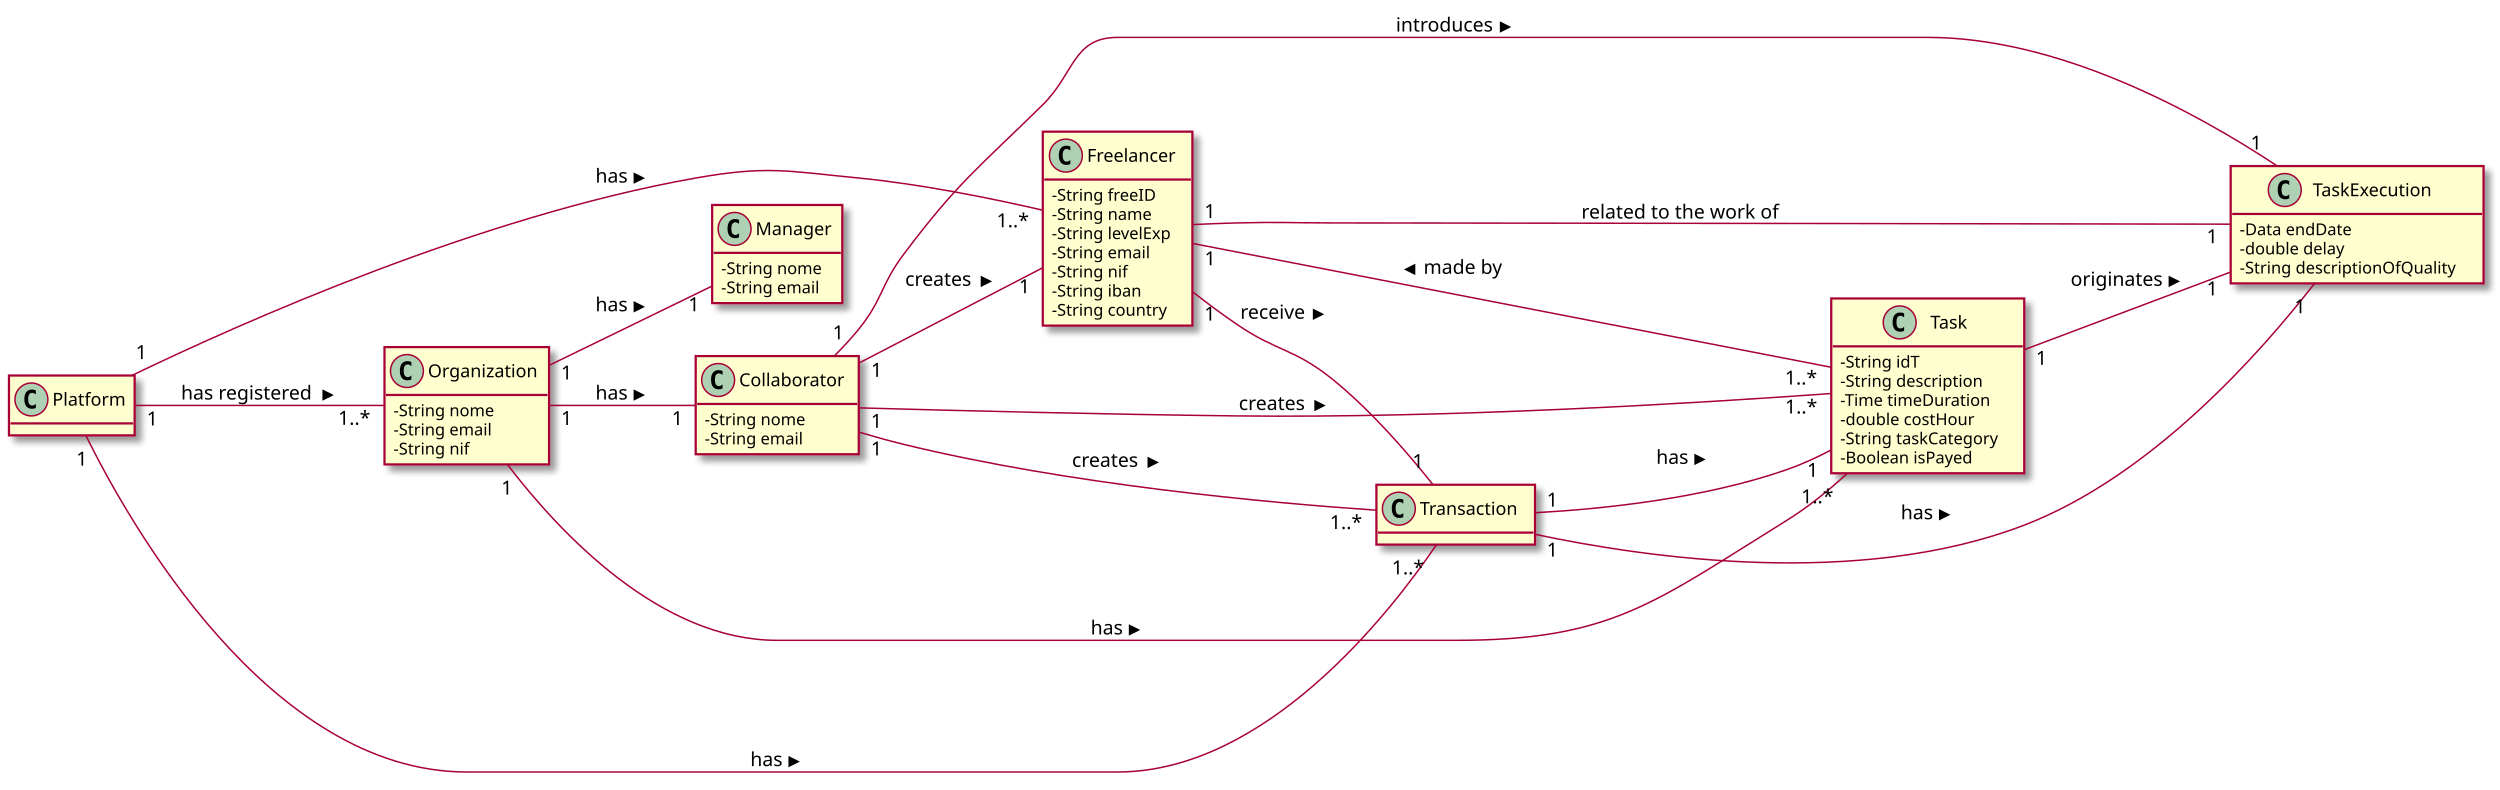
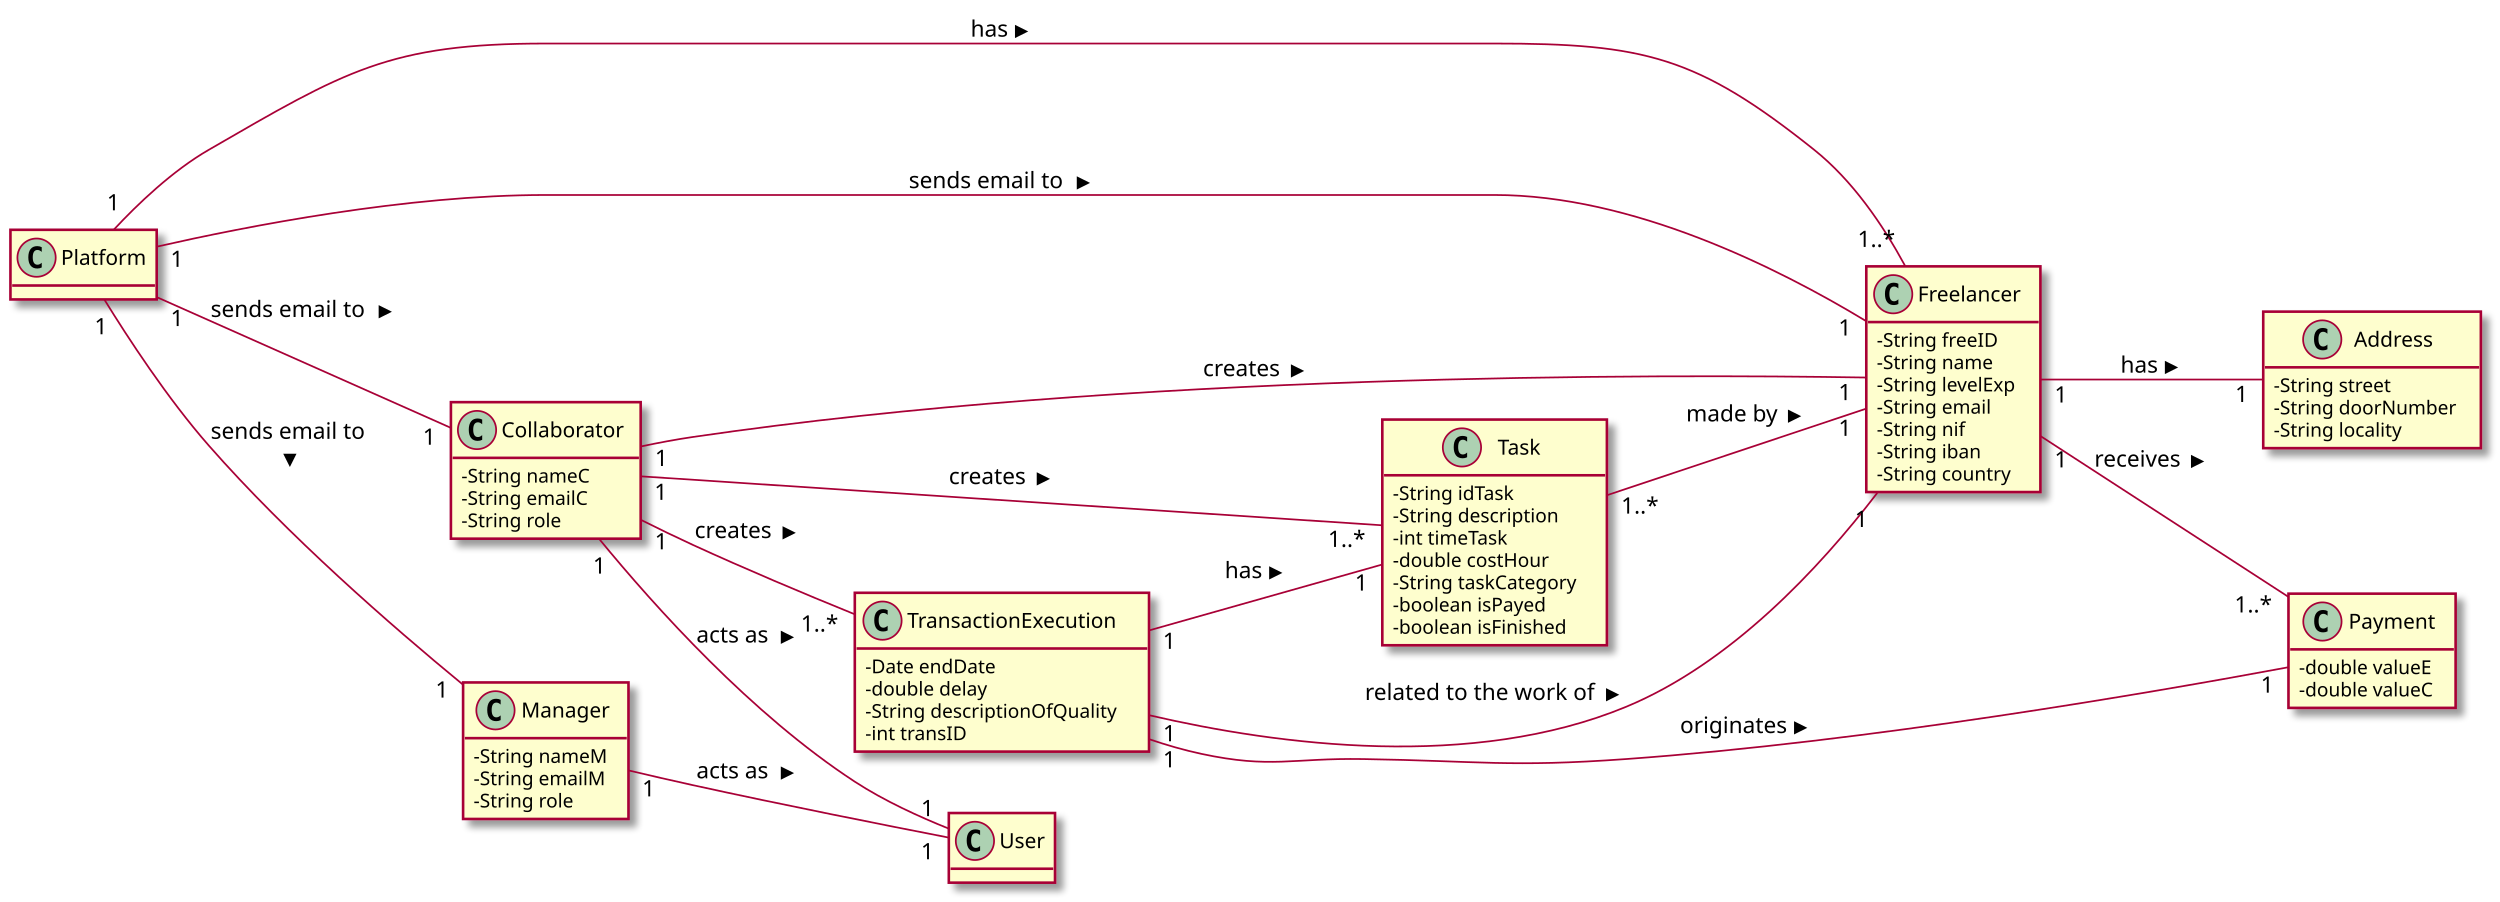
- <svg xmlns="http://www.w3.org/2000/svg" contentScriptType="application/ecmascript" contentStyleType="text/css" height="528px" preserveAspectRatio="none" style="width:1671px;height:528px;" version="1.1" viewBox="0 0 1671 528" width="1671px" zoomAndPan="magnify">
+ <svg xmlns="http://www.w3.org/2000/svg" contentScriptType="application/ecmascript" contentStyleType="text/css" height="518px" preserveAspectRatio="none" style="width:1436px;height:518px;" version="1.1" viewBox="0 0 1436 518" width="1436px" zoomAndPan="magnify">
  <defs>
-     <filter height="300%" id="fyurjkv3hf9x6" width="300%" x="-1" y="-1">
+     <filter height="300%" id="f1ezupmk36x8bb" width="300%" x="-1" y="-1">
      <feGaussianBlur result="blurOut" stdDeviation="2.0" />
      <feColorMatrix in="blurOut" result="blurOut2" type="matrix" values="0 0 0 0 0 0 0 0 0 0 0 0 0 0 0 0 0 0 .4 0" />
      <feOffset dx="4.0" dy="4.0" in="blurOut2" result="blurOut3" />
      <feBlend in="SourceGraphic" in2="blurOut3" mode="normal" />
    </filter>
  </defs>
  <g>
-     <rect fill="#FEFECE" filter="url(#fyurjkv3hf9x6)" height="40" id="Platform" style="stroke: #A80036; stroke-width: 1.5;" width="84" x="6" y="251" />
-     <ellipse cx="21" cy="267" fill="#ADD1B2" rx="11" ry="11" style="stroke: #A80036; stroke-width: 1.0;" />
-     <path d="M23.969,272.641 Q23.391,272.938 22.75,273.086 Q22.109,273.234 21.406,273.234 Q18.906,273.234 17.586,271.586 Q16.266,269.938 16.266,266.812 Q16.266,263.688 17.586,262.031 Q18.906,260.375 21.406,260.375 Q22.109,260.375 22.758,260.531 Q23.406,260.688 23.969,260.984 L23.969,263.703 Q23.344,263.125 22.75,262.852 Q22.156,262.578 21.531,262.578 Q20.188,262.578 19.5,263.648 Q18.812,264.719 18.812,266.812 Q18.812,268.906 19.5,269.977 Q20.188,271.047 21.531,271.047 Q22.156,271.047 22.75,270.773 Q23.344,270.5 23.969,269.922 L23.969,272.641 Z " />
-     <text fill="#000000" font-family="sans-serif" font-size="12" lengthAdjust="spacingAndGlyphs" textLength="52" x="35" y="271.154">Platform</text>
-     <line style="stroke: #A80036; stroke-width: 1.5;" x1="7" x2="89" y1="283" y2="283" />
-     <rect fill="#FEFECE" filter="url(#fyurjkv3hf9x6)" height="129.633" id="Freelancer" style="stroke: #A80036; stroke-width: 1.5;" width="100" x="697" y="88" />
-     <ellipse cx="712.45" cy="104" fill="#ADD1B2" rx="11" ry="11" style="stroke: #A80036; stroke-width: 1.0;" />
-     <path d="M715.419,109.641 Q714.841,109.938 714.2,110.086 Q713.559,110.234 712.856,110.234 Q710.356,110.234 709.036,108.586 Q707.716,106.938 707.716,103.812 Q707.716,100.688 709.036,99.031 Q710.356,97.375 712.856,97.375 Q713.559,97.375 714.208,97.531 Q714.856,97.688 715.419,97.984 L715.419,100.703 Q714.794,100.125 714.2,99.852 Q713.606,99.578 712.981,99.578 Q711.638,99.578 710.95,100.648 Q710.263,101.719 710.263,103.812 Q710.263,105.906 710.95,106.977 Q711.638,108.047 712.981,108.047 Q713.606,108.047 714.2,107.773 Q714.794,107.5 715.419,106.922 L715.419,109.641 Z " />
-     <text fill="#000000" font-family="sans-serif" font-size="12" lengthAdjust="spacingAndGlyphs" textLength="67" x="726.55" y="108.154">Freelancer</text>
-     <line style="stroke: #A80036; stroke-width: 1.5;" x1="698" x2="796" y1="120" y2="120" />
-     <text fill="#000000" font-family="sans-serif" font-size="11" lengthAdjust="spacingAndGlyphs" textLength="76" x="703" y="134.21">-String freeID</text>
-     <text fill="#000000" font-family="sans-serif" font-size="11" lengthAdjust="spacingAndGlyphs" textLength="74" x="703" y="147.015">-String name</text>
-     <text fill="#000000" font-family="sans-serif" font-size="11" lengthAdjust="spacingAndGlyphs" textLength="88" x="703" y="159.82">-String levelExp</text>
-     <text fill="#000000" font-family="sans-serif" font-size="11" lengthAdjust="spacingAndGlyphs" textLength="73" x="703" y="172.625">-String email</text>
-     <text fill="#000000" font-family="sans-serif" font-size="11" lengthAdjust="spacingAndGlyphs" textLength="56" x="703" y="185.429">-String nif</text>
-     <text fill="#000000" font-family="sans-serif" font-size="11" lengthAdjust="spacingAndGlyphs" textLength="66" x="703" y="198.234">-String iban</text>
-     <text fill="#000000" font-family="sans-serif" font-size="11" lengthAdjust="spacingAndGlyphs" textLength="84" x="703" y="211.039">-String country</text>
-     <rect fill="#FEFECE" filter="url(#fyurjkv3hf9x6)" height="78.414" id="Organization" style="stroke: #A80036; stroke-width: 1.5;" width="110" x="257" y="232" />
-     <ellipse cx="272" cy="248" fill="#ADD1B2" rx="11" ry="11" style="stroke: #A80036; stroke-width: 1.0;" />
-     <path d="M274.969,253.641 Q274.391,253.938 273.75,254.086 Q273.109,254.234 272.406,254.234 Q269.906,254.234 268.586,252.586 Q267.266,250.938 267.266,247.812 Q267.266,244.688 268.586,243.031 Q269.906,241.375 272.406,241.375 Q273.109,241.375 273.758,241.531 Q274.406,241.688 274.969,241.984 L274.969,244.703 Q274.344,244.125 273.75,243.852 Q273.156,243.578 272.531,243.578 Q271.188,243.578 270.5,244.648 Q269.812,245.719 269.812,247.812 Q269.812,249.906 270.5,250.977 Q271.188,252.047 272.531,252.047 Q273.156,252.047 273.75,251.773 Q274.344,251.5 274.969,250.922 L274.969,253.641 Z " />
-     <text fill="#000000" font-family="sans-serif" font-size="12" lengthAdjust="spacingAndGlyphs" textLength="78" x="286" y="252.154">Organization</text>
-     <line style="stroke: #A80036; stroke-width: 1.5;" x1="258" x2="366" y1="264" y2="264" />
-     <text fill="#000000" font-family="sans-serif" font-size="11" lengthAdjust="spacingAndGlyphs" textLength="74" x="263" y="278.21">-String nome</text>
-     <text fill="#000000" font-family="sans-serif" font-size="11" lengthAdjust="spacingAndGlyphs" textLength="73" x="263" y="291.015">-String email</text>
-     <text fill="#000000" font-family="sans-serif" font-size="11" lengthAdjust="spacingAndGlyphs" textLength="56" x="263" y="303.82">-String nif</text>
-     <rect fill="#FEFECE" filter="url(#fyurjkv3hf9x6)" height="65.609" id="Collaborator" style="stroke: #A80036; stroke-width: 1.5;" width="109" x="465" y="238" />
-     <ellipse cx="480" cy="254" fill="#ADD1B2" rx="11" ry="11" style="stroke: #A80036; stroke-width: 1.0;" />
-     <path d="M482.969,259.641 Q482.391,259.938 481.75,260.086 Q481.109,260.234 480.406,260.234 Q477.906,260.234 476.586,258.586 Q475.266,256.938 475.266,253.812 Q475.266,250.688 476.586,249.031 Q477.906,247.375 480.406,247.375 Q481.109,247.375 481.758,247.531 Q482.406,247.688 482.969,247.984 L482.969,250.703 Q482.344,250.125 481.75,249.852 Q481.156,249.578 480.531,249.578 Q479.188,249.578 478.5,250.648 Q477.812,251.719 477.812,253.812 Q477.812,255.906 478.5,256.977 Q479.188,258.047 480.531,258.047 Q481.156,258.047 481.75,257.773 Q482.344,257.5 482.969,256.922 L482.969,259.641 Z " />
-     <text fill="#000000" font-family="sans-serif" font-size="12" lengthAdjust="spacingAndGlyphs" textLength="77" x="494" y="258.154">Collaborator</text>
-     <line style="stroke: #A80036; stroke-width: 1.5;" x1="466" x2="573" y1="270" y2="270" />
-     <text fill="#000000" font-family="sans-serif" font-size="11" lengthAdjust="spacingAndGlyphs" textLength="74" x="471" y="284.21">-String nome</text>
-     <text fill="#000000" font-family="sans-serif" font-size="11" lengthAdjust="spacingAndGlyphs" textLength="73" x="471" y="297.015">-String email</text>
-     <rect fill="#FEFECE" filter="url(#fyurjkv3hf9x6)" height="116.828" id="Task" style="stroke: #A80036; stroke-width: 1.5;" width="129" x="1224" y="199.5" />
-     <ellipse cx="1269.75" cy="215.5" fill="#ADD1B2" rx="11" ry="11" style="stroke: #A80036; stroke-width: 1.0;" />
-     <path d="M1272.719,221.141 Q1272.141,221.438 1271.5,221.586 Q1270.859,221.734 1270.156,221.734 Q1267.656,221.734 1266.336,220.086 Q1265.016,218.438 1265.016,215.312 Q1265.016,212.188 1266.336,210.531 Q1267.656,208.875 1270.156,208.875 Q1270.859,208.875 1271.508,209.031 Q1272.156,209.188 1272.719,209.484 L1272.719,212.203 Q1272.094,211.625 1271.5,211.352 Q1270.906,211.078 1270.281,211.078 Q1268.938,211.078 1268.25,212.148 Q1267.562,213.219 1267.562,215.312 Q1267.562,217.406 1268.25,218.477 Q1268.938,219.547 1270.281,219.547 Q1270.906,219.547 1271.5,219.273 Q1272.094,219 1272.719,218.422 L1272.719,221.141 Z " />
-     <text fill="#000000" font-family="sans-serif" font-size="12" lengthAdjust="spacingAndGlyphs" textLength="29" x="1290.25" y="219.654">Task</text>
-     <line style="stroke: #A80036; stroke-width: 1.5;" x1="1225" x2="1352" y1="231.5" y2="231.5" />
-     <text fill="#000000" font-family="sans-serif" font-size="11" lengthAdjust="spacingAndGlyphs" textLength="59" x="1230" y="245.71">-String idT</text>
-     <text fill="#000000" font-family="sans-serif" font-size="11" lengthAdjust="spacingAndGlyphs" textLength="105" x="1230" y="258.515">-String description</text>
-     <text fill="#000000" font-family="sans-serif" font-size="11" lengthAdjust="spacingAndGlyphs" textLength="109" x="1230" y="271.32">-Time timeDuration</text>
-     <text fill="#000000" font-family="sans-serif" font-size="11" lengthAdjust="spacingAndGlyphs" textLength="97" x="1230" y="284.125">-double costHour</text>
-     <text fill="#000000" font-family="sans-serif" font-size="11" lengthAdjust="spacingAndGlyphs" textLength="117" x="1230" y="296.929">-String taskCategory</text>
-     <text fill="#000000" font-family="sans-serif" font-size="11" lengthAdjust="spacingAndGlyphs" textLength="98" x="1230" y="309.734">-Boolean isPayed</text>
-     <rect fill="#FEFECE" filter="url(#fyurjkv3hf9x6)" height="65.609" id="Manager" style="stroke: #A80036; stroke-width: 1.5;" width="87" x="476" y="137" />
-     <ellipse cx="491" cy="153" fill="#ADD1B2" rx="11" ry="11" style="stroke: #A80036; stroke-width: 1.0;" />
-     <path d="M493.969,158.641 Q493.391,158.938 492.75,159.086 Q492.109,159.234 491.406,159.234 Q488.906,159.234 487.586,157.586 Q486.266,155.938 486.266,152.812 Q486.266,149.688 487.586,148.031 Q488.906,146.375 491.406,146.375 Q492.109,146.375 492.758,146.531 Q493.406,146.688 493.969,146.984 L493.969,149.703 Q493.344,149.125 492.75,148.852 Q492.156,148.578 491.531,148.578 Q490.188,148.578 489.5,149.648 Q488.812,150.719 488.812,152.812 Q488.812,154.906 489.5,155.977 Q490.188,157.047 491.531,157.047 Q492.156,157.047 492.75,156.773 Q493.344,156.5 493.969,155.922 L493.969,158.641 Z " />
-     <text fill="#000000" font-family="sans-serif" font-size="12" lengthAdjust="spacingAndGlyphs" textLength="55" x="505" y="157.154">Manager</text>
-     <line style="stroke: #A80036; stroke-width: 1.5;" x1="477" x2="562" y1="169" y2="169" />
-     <text fill="#000000" font-family="sans-serif" font-size="11" lengthAdjust="spacingAndGlyphs" textLength="74" x="482" y="183.21">-String nome</text>
-     <text fill="#000000" font-family="sans-serif" font-size="11" lengthAdjust="spacingAndGlyphs" textLength="73" x="482" y="196.015">-String email</text>
-     <rect fill="#FEFECE" filter="url(#fyurjkv3hf9x6)" height="40" id="Transaction" style="stroke: #A80036; stroke-width: 1.5;" width="106" x="920" y="324" />
-     <ellipse cx="935" cy="340" fill="#ADD1B2" rx="11" ry="11" style="stroke: #A80036; stroke-width: 1.0;" />
-     <path d="M937.969,345.641 Q937.391,345.938 936.75,346.086 Q936.109,346.234 935.406,346.234 Q932.906,346.234 931.586,344.586 Q930.266,342.938 930.266,339.812 Q930.266,336.688 931.586,335.031 Q932.906,333.375 935.406,333.375 Q936.109,333.375 936.758,333.531 Q937.406,333.688 937.969,333.984 L937.969,336.703 Q937.344,336.125 936.75,335.852 Q936.156,335.578 935.531,335.578 Q934.188,335.578 933.5,336.648 Q932.812,337.719 932.812,339.812 Q932.812,341.906 933.5,342.977 Q934.188,344.047 935.531,344.047 Q936.156,344.047 936.75,343.773 Q937.344,343.5 937.969,342.922 L937.969,345.641 Z " />
-     <text fill="#000000" font-family="sans-serif" font-size="12" lengthAdjust="spacingAndGlyphs" textLength="74" x="949" y="344.154">Transaction</text>
-     <line style="stroke: #A80036; stroke-width: 1.5;" x1="921" x2="1025" y1="356" y2="356" />
-     <rect fill="#FEFECE" filter="url(#fyurjkv3hf9x6)" height="78.414" id="TaskExecution" style="stroke: #A80036; stroke-width: 1.5;" width="169" x="1491" y="111" />
-     <ellipse cx="1527.15" cy="127" fill="#ADD1B2" rx="11" ry="11" style="stroke: #A80036; stroke-width: 1.0;" />
-     <path d="M1530.119,132.641 Q1529.541,132.938 1528.9,133.086 Q1528.259,133.234 1527.556,133.234 Q1525.056,133.234 1523.736,131.586 Q1522.416,129.938 1522.416,126.812 Q1522.416,123.688 1523.736,122.031 Q1525.056,120.375 1527.556,120.375 Q1528.259,120.375 1528.908,120.531 Q1529.556,120.688 1530.119,120.984 L1530.119,123.703 Q1529.494,123.125 1528.9,122.852 Q1528.306,122.578 1527.681,122.578 Q1526.338,122.578 1525.65,123.648 Q1524.963,124.719 1524.963,126.812 Q1524.963,128.906 1525.65,129.977 Q1526.338,131.047 1527.681,131.047 Q1528.306,131.047 1528.9,130.773 Q1529.494,130.5 1530.119,129.922 L1530.119,132.641 Z " />
-     <text fill="#000000" font-family="sans-serif" font-size="12" lengthAdjust="spacingAndGlyphs" textLength="90" x="1545.85" y="131.154">TaskExecution</text>
-     <line style="stroke: #A80036; stroke-width: 1.5;" x1="1492" x2="1659" y1="143" y2="143" />
-     <text fill="#000000" font-family="sans-serif" font-size="11" lengthAdjust="spacingAndGlyphs" textLength="81" x="1497" y="157.21">-Data endDate</text>
-     <text fill="#000000" font-family="sans-serif" font-size="11" lengthAdjust="spacingAndGlyphs" textLength="76" x="1497" y="170.015">-double delay</text>
-     <text fill="#000000" font-family="sans-serif" font-size="11" lengthAdjust="spacingAndGlyphs" textLength="157" x="1497" y="182.82">-String descriptionOfQuality</text>
-     <path d="M797.313,195.19 C806.967,202.725 817.144,210.301 827,217 C853.672,235.128 864.828,232.841 890,253 C916.538,274.252 942.129,304.209 957.712,323.86 " fill="none" id="Freelancer-Transaction" style="stroke: #A80036; stroke-width: 1.0;" />
-     <text fill="#000000" font-family="sans-serif" font-size="13" lengthAdjust="spacingAndGlyphs" textLength="46" x="829" y="213.067">receive</text>
-     <polygon fill="#000000" points="878,207.066,884,210.066,878,213.066,878,207.066" style="stroke: #000000; stroke-width: 1.0;" />
-     <text fill="#000000" font-family="sans-serif" font-size="13" lengthAdjust="spacingAndGlyphs" textLength="8" x="804.951" y="214.279">1</text>
-     <text fill="#000000" font-family="sans-serif" font-size="13" lengthAdjust="spacingAndGlyphs" textLength="8" x="944.046" y="312.827">1</text>
-     <path d="M1223.863,245.466 C1114.725,224.304 896.177,181.926 797.457,162.784 " fill="none" id="Task-Freelancer" style="stroke: #A80036; stroke-width: 1.0;" />
-     <polygon fill="#000000" points="945.5,177.066,939.5,180.066,945.5,183.066,945.5,177.066" style="stroke: #000000; stroke-width: 1.0;" />
-     <text fill="#000000" font-family="sans-serif" font-size="13" lengthAdjust="spacingAndGlyphs" textLength="56" x="951.5" y="183.067">made by</text>
-     <text fill="#000000" font-family="sans-serif" font-size="13" lengthAdjust="spacingAndGlyphs" textLength="23" x="1193.011" y="257.03">1..*</text>
-     <text fill="#000000" font-family="sans-serif" font-size="13" lengthAdjust="spacingAndGlyphs" textLength="8" x="805.115" y="177.316">1</text>
-     <path d="M57.374,291.049 C86.271,349.562 180.064,516 312,516 C312,516 312,516 747,516 C846.353,516 929.319,409.439 960.141,364.067 " fill="none" id="Platform-Transaction" style="stroke: #A80036; stroke-width: 1.0;" />
-     <text fill="#000000" font-family="sans-serif" font-size="13" lengthAdjust="spacingAndGlyphs" textLength="23" x="501.5" y="512.067">has</text>
-     <polygon fill="#000000" points="527.5,506.066,533.5,509.066,527.5,512.066,527.5,506.066" style="stroke: #000000; stroke-width: 1.0;" />
-     <text fill="#000000" font-family="sans-serif" font-size="13" lengthAdjust="spacingAndGlyphs" textLength="8" x="50.953" y="311.228">1</text>
-     <text fill="#000000" font-family="sans-serif" font-size="13" lengthAdjust="spacingAndGlyphs" textLength="23" x="930.29" y="383.906">1..*</text>
-     <path d="M90.124,271 C135.252,271 207.071,271 256.716,271 " fill="none" id="Platform-Organization" style="stroke: #A80036; stroke-width: 1.0;" />
-     <text fill="#000000" font-family="sans-serif" font-size="13" lengthAdjust="spacingAndGlyphs" textLength="92" x="121" y="267.067">has registered</text>
-     <polygon fill="#000000" points="216,261.066,222,264.066,216,267.066,216,261.066" style="stroke: #000000; stroke-width: 1.0;" />
-     <text fill="#000000" font-family="sans-serif" font-size="13" lengthAdjust="spacingAndGlyphs" textLength="8" x="98.051" y="284.367">1</text>
-     <text fill="#000000" font-family="sans-serif" font-size="13" lengthAdjust="spacingAndGlyphs" textLength="23" x="225.994" y="283.918">1..*</text>
-     <path d="M88.11,250.976 C160.959,215.854 320.825,144.457 465,119 C512.707,110.576 525.783,114.307 574,119 C615.737,123.062 662.349,132.514 696.664,140.423 " fill="none" id="Platform-Freelancer" style="stroke: #A80036; stroke-width: 1.0;" />
-     <text fill="#000000" font-family="sans-serif" font-size="13" lengthAdjust="spacingAndGlyphs" textLength="23" x="398" y="122.067">has</text>
-     <polygon fill="#000000" points="424,116.066,430,119.066,424,122.066,424,116.066" style="stroke: #000000; stroke-width: 1.0;" />
-     <text fill="#000000" font-family="sans-serif" font-size="13" lengthAdjust="spacingAndGlyphs" textLength="8" x="90.718" y="239.978">1</text>
-     <text fill="#000000" font-family="sans-serif" font-size="13" lengthAdjust="spacingAndGlyphs" textLength="23" x="666.128" y="151.902">1..*</text>
-     <path d="M367.061,244.199 C401.04,227.66 444.028,206.736 475.686,191.326 " fill="none" id="Organization-Manager" style="stroke: #A80036; stroke-width: 1.0;" />
-     <text fill="#000000" font-family="sans-serif" font-size="13" lengthAdjust="spacingAndGlyphs" textLength="23" x="398" y="208.067">has</text>
-     <polygon fill="#000000" points="424,202.066,430,205.066,424,208.066,424,202.066" style="stroke: #000000; stroke-width: 1.0;" />
-     <text fill="#000000" font-family="sans-serif" font-size="13" lengthAdjust="spacingAndGlyphs" textLength="8" x="374.998" y="253.653">1</text>
-     <text fill="#000000" font-family="sans-serif" font-size="13" lengthAdjust="spacingAndGlyphs" textLength="8" x="460.065" y="208.029">1</text>
-     <path d="M367.061,271 C397.318,271 434.718,271 464.901,271 " fill="none" id="Organization-Collaborator" style="stroke: #A80036; stroke-width: 1.0;" />
-     <text fill="#000000" font-family="sans-serif" font-size="13" lengthAdjust="spacingAndGlyphs" textLength="23" x="398" y="267.067">has</text>
-     <polygon fill="#000000" points="424,261.066,430,264.066,424,267.066,424,261.066" style="stroke: #000000; stroke-width: 1.0;" />
-     <text fill="#000000" font-family="sans-serif" font-size="13" lengthAdjust="spacingAndGlyphs" textLength="8" x="374.998" y="284.056">1</text>
-     <text fill="#000000" font-family="sans-serif" font-size="13" lengthAdjust="spacingAndGlyphs" textLength="8" x="449.027" y="284.11">1</text>
-     <path d="M338.955,310.213 C374.452,356.715 441.575,428 519.5,428 C519.5,428 519.5,428 973,428 C1077.46,428 1105.174,402.97 1194,348 C1208.16,339.237 1221.979,328.087 1234.486,316.643 " fill="none" id="Organization-Task" style="stroke: #A80036; stroke-width: 1.0;" />
-     <text fill="#000000" font-family="sans-serif" font-size="13" lengthAdjust="spacingAndGlyphs" textLength="23" x="729" y="424.067">has</text>
-     <polygon fill="#000000" points="755,418.066,761,421.066,755,424.066,755,418.066" style="stroke: #000000; stroke-width: 1.0;" />
-     <text fill="#000000" font-family="sans-serif" font-size="13" lengthAdjust="spacingAndGlyphs" textLength="8" x="335.044" y="330.575">1</text>
-     <text fill="#000000" font-family="sans-serif" font-size="13" lengthAdjust="spacingAndGlyphs" textLength="23" x="1203.91" y="336.375">1..*</text>
-     <path d="M1026.17,342.699 C1071.814,340.203 1138.782,333.219 1194,314 C1203.996,310.521 1214.099,305.918 1223.794,300.843 " fill="none" id="Transaction-Task" style="stroke: #A80036; stroke-width: 1.0;" />
-     <text fill="#000000" font-family="sans-serif" font-size="13" lengthAdjust="spacingAndGlyphs" textLength="23" x="1107" y="310.067">has</text>
-     <polygon fill="#000000" points="1133,304.066,1139,307.066,1133,310.066,1133,304.066" style="stroke: #000000; stroke-width: 1.0;" />
-     <text fill="#000000" font-family="sans-serif" font-size="13" lengthAdjust="spacingAndGlyphs" textLength="8" x="1033.852" y="338.592">1</text>
-     <text fill="#000000" font-family="sans-serif" font-size="13" lengthAdjust="spacingAndGlyphs" textLength="8" x="1207.85" y="318.748">1</text>
-     <path d="M1026.17,357.166 C1101.697,373.207 1243.077,393.299 1353,351 C1437.293,318.564 1509.529,237.77 1547.333,189.064 " fill="none" id="Transaction-TaskExecution" style="stroke: #A80036; stroke-width: 1.0;" />
-     <text fill="#000000" font-family="sans-serif" font-size="13" lengthAdjust="spacingAndGlyphs" textLength="23" x="1270.5" y="347.067">has</text>
-     <polygon fill="#000000" points="1296.5,341.066,1302.5,344.066,1296.5,347.066,1296.5,341.066" style="stroke: #000000; stroke-width: 1.0;" />
-     <text fill="#000000" font-family="sans-serif" font-size="13" lengthAdjust="spacingAndGlyphs" textLength="8" x="1033.852" y="372.019">1</text>
-     <text fill="#000000" font-family="sans-serif" font-size="13" lengthAdjust="spacingAndGlyphs" textLength="8" x="1533.603" y="209.4">1</text>
-     <path d="M574.281,242.586 C611.621,223.218 660.679,197.773 696.966,178.952 " fill="none" id="Collaborator-Freelancer" style="stroke: #A80036; stroke-width: 1.0;" />
-     <text fill="#000000" font-family="sans-serif" font-size="13" lengthAdjust="spacingAndGlyphs" textLength="48" x="605" y="191.067">creates</text>
-     <polygon fill="#000000" points="656,185.066,662,188.066,656,191.066,656,185.066" style="stroke: #000000; stroke-width: 1.0;" />
-     <text fill="#000000" font-family="sans-serif" font-size="13" lengthAdjust="spacingAndGlyphs" textLength="8" x="582.18" y="251.878">1</text>
-     <text fill="#000000" font-family="sans-serif" font-size="13" lengthAdjust="spacingAndGlyphs" textLength="8" x="681.03" y="195.968">1</text>
-     <path d="M574.207,272.621 C635.692,274.355 738.496,276.993 827,278 C968.739,279.613 1134.75,269.465 1223.951,263.027 " fill="none" id="Collaborator-Task" style="stroke: #A80036; stroke-width: 1.0;" />
-     <text fill="#000000" font-family="sans-serif" font-size="13" lengthAdjust="spacingAndGlyphs" textLength="48" x="828" y="274.067">creates</text>
-     <polygon fill="#000000" points="879,268.066,885,271.066,879,274.066,879,268.066" style="stroke: #000000; stroke-width: 1.0;" />
-     <text fill="#000000" font-family="sans-serif" font-size="13" lengthAdjust="spacingAndGlyphs" textLength="8" x="582.096" y="285.949">1</text>
-     <text fill="#000000" font-family="sans-serif" font-size="13" lengthAdjust="spacingAndGlyphs" textLength="23" x="1193.109" y="276.402">1..*</text>
-     <path d="M574.239,288.868 C584.091,291.79 594.308,294.632 604,297 C714.413,323.979 847.418,336.077 919.764,341.003 " fill="none" id="Collaborator-Transaction" style="stroke: #A80036; stroke-width: 1.0;" />
-     <text fill="#000000" font-family="sans-serif" font-size="13" lengthAdjust="spacingAndGlyphs" textLength="48" x="716.5" y="312.067">creates</text>
-     <polygon fill="#000000" points="767.5,306.066,773.5,309.066,767.5,312.066,767.5,306.066" style="stroke: #000000; stroke-width: 1.0;" />
-     <text fill="#000000" font-family="sans-serif" font-size="13" lengthAdjust="spacingAndGlyphs" textLength="8" x="582.132" y="304.379">1</text>
-     <text fill="#000000" font-family="sans-serif" font-size="13" lengthAdjust="spacingAndGlyphs" textLength="23" x="888.874" y="353.627">1..*</text>
-     <path d="M557.83,237.727 C563.525,232.063 569.114,226.048 574,220 C590.285,199.841 588.424,190.712 604,170 C640.479,121.492 653.734,112.565 697,70 C718.312,49.033 717.103,25 747,25 C747,25 747,25 1288.5,25 C1375.863,25 1466.673,74.287 1522.155,110.963 " fill="none" id="Collaborator-TaskExecution" style="stroke: #A80036; stroke-width: 1.0;" />
-     <text fill="#000000" font-family="sans-serif" font-size="13" lengthAdjust="spacingAndGlyphs" textLength="67" x="933" y="21.067">introduces</text>
-     <polygon fill="#000000" points="1003,15.066,1009,18.066,1003,21.066,1003,15.066" style="stroke: #000000; stroke-width: 1.0;" />
-     <text fill="#000000" font-family="sans-serif" font-size="13" lengthAdjust="spacingAndGlyphs" textLength="8" x="556.589" y="226.819">1</text>
-     <text fill="#000000" font-family="sans-serif" font-size="13" lengthAdjust="spacingAndGlyphs" textLength="8" x="1504.298" y="100.008">1</text>
-     <path d="M1490.807,149.837 C1361.345,149.596 1106.45,149.158 890,149 C862,148.98 854.991,148.301 827,149 C817.408,149.24 807.174,149.641 797.343,150.099 " fill="none" id="TaskExecution-Freelancer" style="stroke: #A80036; stroke-width: 1.0;" />
-     <text fill="#000000" font-family="sans-serif" font-size="13" lengthAdjust="spacingAndGlyphs" textLength="136" x="1057" y="146.067">related to the work of</text>
-     <text fill="#000000" font-family="sans-serif" font-size="13" lengthAdjust="spacingAndGlyphs" textLength="8" x="1474.908" y="162.544">1</text>
-     <text fill="#000000" font-family="sans-serif" font-size="13" lengthAdjust="spacingAndGlyphs" textLength="8" x="804.985" y="145.738">1</text>
-     <path d="M1353.266,233.628 C1393.937,218.323 1446.828,198.42 1490.808,181.87 " fill="none" id="Task-TaskExecution" style="stroke: #A80036; stroke-width: 1.0;" />
-     <text fill="#000000" font-family="sans-serif" font-size="13" lengthAdjust="spacingAndGlyphs" textLength="63" x="1384" y="191.067">originates</text>
-     <polygon fill="#000000" points="1450,185.066,1456,188.066,1450,191.066,1450,185.066" style="stroke: #000000; stroke-width: 1.0;" />
-     <text fill="#000000" font-family="sans-serif" font-size="13" lengthAdjust="spacingAndGlyphs" textLength="8" x="1360.788" y="243.866">1</text>
-     <text fill="#000000" font-family="sans-serif" font-size="13" lengthAdjust="spacingAndGlyphs" textLength="8" x="1474.909" y="197.431">1</text>
+     <rect fill="#FEFECE" filter="url(#f1ezupmk36x8bb)" height="40" id="Platform" style="stroke: #A80036; stroke-width: 1.5;" width="84" x="6" y="132" />
+     <ellipse cx="21" cy="148" fill="#ADD1B2" rx="11" ry="11" style="stroke: #A80036; stroke-width: 1.0;" />
+     <path d="M23.969,153.641 Q23.391,153.938 22.75,154.086 Q22.109,154.234 21.406,154.234 Q18.906,154.234 17.586,152.586 Q16.266,150.938 16.266,147.812 Q16.266,144.688 17.586,143.031 Q18.906,141.375 21.406,141.375 Q22.109,141.375 22.758,141.531 Q23.406,141.688 23.969,141.984 L23.969,144.703 Q23.344,144.125 22.75,143.852 Q22.156,143.578 21.531,143.578 Q20.188,143.578 19.5,144.648 Q18.812,145.719 18.812,147.812 Q18.812,149.906 19.5,150.977 Q20.188,152.047 21.531,152.047 Q22.156,152.047 22.75,151.773 Q23.344,151.5 23.969,150.922 L23.969,153.641 Z " />
+     <text fill="#000000" font-family="sans-serif" font-size="12" lengthAdjust="spacingAndGlyphs" textLength="52" x="35" y="152.154">Platform</text>
+     <line style="stroke: #A80036; stroke-width: 1.5;" x1="7" x2="89" y1="164" y2="164" />
+     <rect fill="#FEFECE" filter="url(#f1ezupmk36x8bb)" height="129.633" id="Freelancer" style="stroke: #A80036; stroke-width: 1.5;" width="100" x="1072" y="153" />
+     <ellipse cx="1087.45" cy="169" fill="#ADD1B2" rx="11" ry="11" style="stroke: #A80036; stroke-width: 1.0;" />
+     <path d="M1090.419,174.641 Q1089.841,174.938 1089.2,175.086 Q1088.559,175.234 1087.856,175.234 Q1085.356,175.234 1084.036,173.586 Q1082.716,171.938 1082.716,168.812 Q1082.716,165.688 1084.036,164.031 Q1085.356,162.375 1087.856,162.375 Q1088.559,162.375 1089.208,162.531 Q1089.856,162.688 1090.419,162.984 L1090.419,165.703 Q1089.794,165.125 1089.2,164.852 Q1088.606,164.578 1087.981,164.578 Q1086.638,164.578 1085.95,165.648 Q1085.263,166.719 1085.263,168.812 Q1085.263,170.906 1085.95,171.977 Q1086.638,173.047 1087.981,173.047 Q1088.606,173.047 1089.2,172.773 Q1089.794,172.5 1090.419,171.922 L1090.419,174.641 Z " />
+     <text fill="#000000" font-family="sans-serif" font-size="12" lengthAdjust="spacingAndGlyphs" textLength="67" x="1101.55" y="173.154">Freelancer</text>
+     <line style="stroke: #A80036; stroke-width: 1.5;" x1="1073" x2="1171" y1="185" y2="185" />
+     <text fill="#000000" font-family="sans-serif" font-size="11" lengthAdjust="spacingAndGlyphs" textLength="76" x="1078" y="199.21">-String freeID</text>
+     <text fill="#000000" font-family="sans-serif" font-size="11" lengthAdjust="spacingAndGlyphs" textLength="74" x="1078" y="212.015">-String name</text>
+     <text fill="#000000" font-family="sans-serif" font-size="11" lengthAdjust="spacingAndGlyphs" textLength="88" x="1078" y="224.82">-String levelExp</text>
+     <text fill="#000000" font-family="sans-serif" font-size="11" lengthAdjust="spacingAndGlyphs" textLength="73" x="1078" y="237.625">-String email</text>
+     <text fill="#000000" font-family="sans-serif" font-size="11" lengthAdjust="spacingAndGlyphs" textLength="56" x="1078" y="250.429">-String nif</text>
+     <text fill="#000000" font-family="sans-serif" font-size="11" lengthAdjust="spacingAndGlyphs" textLength="66" x="1078" y="263.234">-String iban</text>
+     <text fill="#000000" font-family="sans-serif" font-size="11" lengthAdjust="spacingAndGlyphs" textLength="84" x="1078" y="276.039">-String country</text>
+     <rect fill="#FEFECE" filter="url(#f1ezupmk36x8bb)" height="78.414" id="Collaborator" style="stroke: #A80036; stroke-width: 1.5;" width="109" x="259" y="231" />
+     <ellipse cx="274" cy="247" fill="#ADD1B2" rx="11" ry="11" style="stroke: #A80036; stroke-width: 1.0;" />
+     <path d="M276.969,252.641 Q276.391,252.938 275.75,253.086 Q275.109,253.234 274.406,253.234 Q271.906,253.234 270.586,251.586 Q269.266,249.938 269.266,246.812 Q269.266,243.688 270.586,242.031 Q271.906,240.375 274.406,240.375 Q275.109,240.375 275.758,240.531 Q276.406,240.688 276.969,240.984 L276.969,243.703 Q276.344,243.125 275.75,242.852 Q275.156,242.578 274.531,242.578 Q273.188,242.578 272.5,243.648 Q271.812,244.719 271.812,246.812 Q271.812,248.906 272.5,249.977 Q273.188,251.047 274.531,251.047 Q275.156,251.047 275.75,250.773 Q276.344,250.5 276.969,249.922 L276.969,252.641 Z " />
+     <text fill="#000000" font-family="sans-serif" font-size="12" lengthAdjust="spacingAndGlyphs" textLength="77" x="288" y="251.154">Collaborator</text>
+     <line style="stroke: #A80036; stroke-width: 1.5;" x1="260" x2="367" y1="263" y2="263" />
+     <text fill="#000000" font-family="sans-serif" font-size="11" lengthAdjust="spacingAndGlyphs" textLength="82" x="265" y="277.21">-String nameC</text>
+     <text fill="#000000" font-family="sans-serif" font-size="11" lengthAdjust="spacingAndGlyphs" textLength="81" x="265" y="290.015">-String emailC</text>
+     <text fill="#000000" font-family="sans-serif" font-size="11" lengthAdjust="spacingAndGlyphs" textLength="64" x="265" y="302.82">-String role</text>
+     <rect fill="#FEFECE" filter="url(#f1ezupmk36x8bb)" height="129.633" id="Task" style="stroke: #A80036; stroke-width: 1.5;" width="129" x="794" y="241" />
+     <ellipse cx="839.75" cy="257" fill="#ADD1B2" rx="11" ry="11" style="stroke: #A80036; stroke-width: 1.0;" />
+     <path d="M842.719,262.641 Q842.141,262.938 841.5,263.086 Q840.859,263.234 840.156,263.234 Q837.656,263.234 836.336,261.586 Q835.016,259.938 835.016,256.812 Q835.016,253.688 836.336,252.031 Q837.656,250.375 840.156,250.375 Q840.859,250.375 841.508,250.531 Q842.156,250.688 842.719,250.984 L842.719,253.703 Q842.094,253.125 841.5,252.852 Q840.906,252.578 840.281,252.578 Q838.938,252.578 838.25,253.648 Q837.562,254.719 837.562,256.812 Q837.562,258.906 838.25,259.977 Q838.938,261.047 840.281,261.047 Q840.906,261.047 841.5,260.773 Q842.094,260.5 842.719,259.922 L842.719,262.641 Z " />
+     <text fill="#000000" font-family="sans-serif" font-size="12" lengthAdjust="spacingAndGlyphs" textLength="29" x="860.25" y="261.154">Task</text>
+     <line style="stroke: #A80036; stroke-width: 1.5;" x1="795" x2="922" y1="273" y2="273" />
+     <text fill="#000000" font-family="sans-serif" font-size="11" lengthAdjust="spacingAndGlyphs" textLength="79" x="800" y="287.21">-String idTask</text>
+     <text fill="#000000" font-family="sans-serif" font-size="11" lengthAdjust="spacingAndGlyphs" textLength="105" x="800" y="300.015">-String description</text>
+     <text fill="#000000" font-family="sans-serif" font-size="11" lengthAdjust="spacingAndGlyphs" textLength="74" x="800" y="312.82">-int timeTask</text>
+     <text fill="#000000" font-family="sans-serif" font-size="11" lengthAdjust="spacingAndGlyphs" textLength="97" x="800" y="325.625">-double costHour</text>
+     <text fill="#000000" font-family="sans-serif" font-size="11" lengthAdjust="spacingAndGlyphs" textLength="117" x="800" y="338.429">-String taskCategory</text>
+     <text fill="#000000" font-family="sans-serif" font-size="11" lengthAdjust="spacingAndGlyphs" textLength="97" x="800" y="351.234">-boolean isPayed</text>
+     <text fill="#000000" font-family="sans-serif" font-size="11" lengthAdjust="spacingAndGlyphs" textLength="110" x="800" y="364.039">-boolean isFinished</text>
+     <rect fill="#FEFECE" filter="url(#f1ezupmk36x8bb)" height="78.414" id="Manager" style="stroke: #A80036; stroke-width: 1.5;" width="95" x="266" y="392" />
+     <ellipse cx="284.6" cy="408" fill="#ADD1B2" rx="11" ry="11" style="stroke: #A80036; stroke-width: 1.0;" />
+     <path d="M287.569,413.641 Q286.991,413.938 286.35,414.086 Q285.709,414.234 285.006,414.234 Q282.506,414.234 281.186,412.586 Q279.866,410.938 279.866,407.812 Q279.866,404.688 281.186,403.031 Q282.506,401.375 285.006,401.375 Q285.709,401.375 286.358,401.531 Q287.006,401.688 287.569,401.984 L287.569,404.703 Q286.944,404.125 286.35,403.852 Q285.756,403.578 285.131,403.578 Q283.788,403.578 283.1,404.648 Q282.413,405.719 282.413,407.812 Q282.413,409.906 283.1,410.977 Q283.788,412.047 285.131,412.047 Q285.756,412.047 286.35,411.773 Q286.944,411.5 287.569,410.922 L287.569,413.641 Z " />
+     <text fill="#000000" font-family="sans-serif" font-size="12" lengthAdjust="spacingAndGlyphs" textLength="55" x="299.4" y="412.154">Manager</text>
+     <line style="stroke: #A80036; stroke-width: 1.5;" x1="267" x2="360" y1="424" y2="424" />
+     <text fill="#000000" font-family="sans-serif" font-size="11" lengthAdjust="spacingAndGlyphs" textLength="83" x="272" y="438.21">-String nameM</text>
+     <text fill="#000000" font-family="sans-serif" font-size="11" lengthAdjust="spacingAndGlyphs" textLength="82" x="272" y="451.015">-String emailM</text>
+     <text fill="#000000" font-family="sans-serif" font-size="11" lengthAdjust="spacingAndGlyphs" textLength="64" x="272" y="463.82">-String role</text>
+     <rect fill="#FEFECE" filter="url(#f1ezupmk36x8bb)" height="40" id="User" style="stroke: #A80036; stroke-width: 1.5;" width="61" x="545" y="467" />
+     <ellipse cx="560" cy="483" fill="#ADD1B2" rx="11" ry="11" style="stroke: #A80036; stroke-width: 1.0;" />
+     <path d="M562.969,488.641 Q562.391,488.938 561.75,489.086 Q561.109,489.234 560.406,489.234 Q557.906,489.234 556.586,487.586 Q555.266,485.938 555.266,482.812 Q555.266,479.688 556.586,478.031 Q557.906,476.375 560.406,476.375 Q561.109,476.375 561.758,476.531 Q562.406,476.688 562.969,476.984 L562.969,479.703 Q562.344,479.125 561.75,478.852 Q561.156,478.578 560.531,478.578 Q559.188,478.578 558.5,479.648 Q557.812,480.719 557.812,482.812 Q557.812,484.906 558.5,485.977 Q559.188,487.047 560.531,487.047 Q561.156,487.047 561.75,486.773 Q562.344,486.5 562.969,485.922 L562.969,488.641 Z " />
+     <text fill="#000000" font-family="sans-serif" font-size="12" lengthAdjust="spacingAndGlyphs" textLength="29" x="574" y="487.154">User</text>
+     <line style="stroke: #A80036; stroke-width: 1.5;" x1="546" x2="605" y1="499" y2="499" />
+     <rect fill="#FEFECE" filter="url(#f1ezupmk36x8bb)" height="91.219" id="TransactionExecution" style="stroke: #A80036; stroke-width: 1.5;" width="169" x="491" y="340.5" />
+     <ellipse cx="506.9" cy="356.5" fill="#ADD1B2" rx="11" ry="11" style="stroke: #A80036; stroke-width: 1.0;" />
+     <path d="M509.869,362.141 Q509.291,362.438 508.65,362.586 Q508.009,362.734 507.306,362.734 Q504.806,362.734 503.486,361.086 Q502.166,359.438 502.166,356.312 Q502.166,353.188 503.486,351.531 Q504.806,349.875 507.306,349.875 Q508.009,349.875 508.658,350.031 Q509.306,350.188 509.869,350.484 L509.869,353.203 Q509.244,352.625 508.65,352.352 Q508.056,352.078 507.431,352.078 Q506.087,352.078 505.4,353.148 Q504.712,354.219 504.712,356.312 Q504.712,358.406 505.4,359.477 Q506.087,360.547 507.431,360.547 Q508.056,360.547 508.65,360.273 Q509.244,360 509.869,359.422 L509.869,362.141 Z " />
+     <text fill="#000000" font-family="sans-serif" font-size="12" lengthAdjust="spacingAndGlyphs" textLength="135" x="521.1" y="360.654">TransactionExecution</text>
+     <line style="stroke: #A80036; stroke-width: 1.5;" x1="492" x2="659" y1="372.5" y2="372.5" />
+     <text fill="#000000" font-family="sans-serif" font-size="11" lengthAdjust="spacingAndGlyphs" textLength="81" x="497" y="386.71">-Date endDate</text>
+     <text fill="#000000" font-family="sans-serif" font-size="11" lengthAdjust="spacingAndGlyphs" textLength="76" x="497" y="399.515">-double delay</text>
+     <text fill="#000000" font-family="sans-serif" font-size="11" lengthAdjust="spacingAndGlyphs" textLength="157" x="497" y="412.32">-String descriptionOfQuality</text>
+     <text fill="#000000" font-family="sans-serif" font-size="11" lengthAdjust="spacingAndGlyphs" textLength="63" x="497" y="425.125">-int transID</text>
+     <rect fill="#FEFECE" filter="url(#f1ezupmk36x8bb)" height="78.414" id="Address" style="stroke: #A80036; stroke-width: 1.5;" width="125" x="1300" y="179" />
+     <ellipse cx="1333.9" cy="195" fill="#ADD1B2" rx="11" ry="11" style="stroke: #A80036; stroke-width: 1.0;" />
+     <path d="M1336.869,200.641 Q1336.291,200.938 1335.65,201.086 Q1335.009,201.234 1334.306,201.234 Q1331.806,201.234 1330.486,199.586 Q1329.166,197.938 1329.166,194.812 Q1329.166,191.688 1330.486,190.031 Q1331.806,188.375 1334.306,188.375 Q1335.009,188.375 1335.658,188.531 Q1336.306,188.688 1336.869,188.984 L1336.869,191.703 Q1336.244,191.125 1335.65,190.852 Q1335.056,190.578 1334.431,190.578 Q1333.088,190.578 1332.4,191.648 Q1331.713,192.719 1331.713,194.812 Q1331.713,196.906 1332.4,197.977 Q1333.088,199.047 1334.431,199.047 Q1335.056,199.047 1335.65,198.773 Q1336.244,198.5 1336.869,197.922 L1336.869,200.641 Z " />
+     <text fill="#000000" font-family="sans-serif" font-size="12" lengthAdjust="spacingAndGlyphs" textLength="51" x="1352.1" y="199.154">Address</text>
+     <line style="stroke: #A80036; stroke-width: 1.5;" x1="1301" x2="1424" y1="211" y2="211" />
+     <text fill="#000000" font-family="sans-serif" font-size="11" lengthAdjust="spacingAndGlyphs" textLength="76" x="1306" y="225.21">-String street</text>
+     <text fill="#000000" font-family="sans-serif" font-size="11" lengthAdjust="spacingAndGlyphs" textLength="113" x="1306" y="238.015">-String doorNumber</text>
+     <text fill="#000000" font-family="sans-serif" font-size="11" lengthAdjust="spacingAndGlyphs" textLength="81" x="1306" y="250.82">-String locality</text>
+     <rect fill="#FEFECE" filter="url(#f1ezupmk36x8bb)" height="65.609" id="Payment" style="stroke: #A80036; stroke-width: 1.5;" width="96" x="1314.5" y="341" />
+     <ellipse cx="1334" cy="357" fill="#ADD1B2" rx="11" ry="11" style="stroke: #A80036; stroke-width: 1.0;" />
+     <path d="M1336.969,362.641 Q1336.391,362.938 1335.75,363.086 Q1335.109,363.234 1334.406,363.234 Q1331.906,363.234 1330.586,361.586 Q1329.266,359.938 1329.266,356.812 Q1329.266,353.688 1330.586,352.031 Q1331.906,350.375 1334.406,350.375 Q1335.109,350.375 1335.758,350.531 Q1336.406,350.688 1336.969,350.984 L1336.969,353.703 Q1336.344,353.125 1335.75,352.852 Q1335.156,352.578 1334.531,352.578 Q1333.188,352.578 1332.5,353.648 Q1331.812,354.719 1331.812,356.812 Q1331.812,358.906 1332.5,359.977 Q1333.188,361.047 1334.531,361.047 Q1335.156,361.047 1335.75,360.773 Q1336.344,360.5 1336.969,359.922 L1336.969,362.641 Z " />
+     <text fill="#000000" font-family="sans-serif" font-size="12" lengthAdjust="spacingAndGlyphs" textLength="54" x="1349" y="361.154">Payment</text>
+     <line style="stroke: #A80036; stroke-width: 1.5;" x1="1315.5" x2="1409.5" y1="373" y2="373" />
+     <text fill="#000000" font-family="sans-serif" font-size="11" lengthAdjust="spacingAndGlyphs" textLength="83" x="1320.5" y="387.21">-double valueE</text>
+     <text fill="#000000" font-family="sans-serif" font-size="11" lengthAdjust="spacingAndGlyphs" textLength="84" x="1320.5" y="400.015">-double valueC</text>
+     <path d="M1172.124,250.513 C1213.974,277.659 1273.242,316.103 1314.49,342.859 " fill="none" id="Freelancer-Payment" style="stroke: #A80036; stroke-width: 1.0;" />
+     <text fill="#000000" font-family="sans-serif" font-size="13" lengthAdjust="spacingAndGlyphs" textLength="53" x="1203" y="268.067">receives</text>
+     <polygon fill="#000000" points="1259,262.066,1265,265.066,1259,268.066,1259,262.066" style="stroke: #000000; stroke-width: 1.0;" />
+     <text fill="#000000" font-family="sans-serif" font-size="13" lengthAdjust="spacingAndGlyphs" textLength="8" x="1180.073" y="268.493">1</text>
+     <text fill="#000000" font-family="sans-serif" font-size="13" lengthAdjust="spacingAndGlyphs" textLength="23" x="1283.494" y="351.784">1..*</text>
+     <path d="M1172.124,218 C1209.155,218 1259.825,218 1299.581,218 " fill="none" id="Freelancer-Address" style="stroke: #A80036; stroke-width: 1.0;" />
+     <text fill="#000000" font-family="sans-serif" font-size="13" lengthAdjust="spacingAndGlyphs" textLength="23" x="1218" y="214.067">has</text>
+     <polygon fill="#000000" points="1244,208.066,1250,211.066,1244,214.066,1244,208.066" style="stroke: #000000; stroke-width: 1.0;" />
+     <text fill="#000000" font-family="sans-serif" font-size="13" lengthAdjust="spacingAndGlyphs" textLength="8" x="1180.073" y="231.205">1</text>
+     <text fill="#000000" font-family="sans-serif" font-size="13" lengthAdjust="spacingAndGlyphs" textLength="8" x="1283.843" y="230.918">1</text>
+     <path d="M923.297,284.36 C969.164,269.042 1029.776,248.8 1071.944,234.717 " fill="none" id="Task-Freelancer" style="stroke: #A80036; stroke-width: 1.0;" />
+     <text fill="#000000" font-family="sans-serif" font-size="13" lengthAdjust="spacingAndGlyphs" textLength="56" x="968.5" y="242.067">made by</text>
+     <polygon fill="#000000" points="1027.5,236.066,1033.5,239.066,1027.5,242.066,1027.5,236.066" style="stroke: #000000; stroke-width: 1.0;" />
+     <text fill="#000000" font-family="sans-serif" font-size="13" lengthAdjust="spacingAndGlyphs" textLength="23" x="931.165" y="294.995">1..*</text>
+     <text fill="#000000" font-family="sans-serif" font-size="13" lengthAdjust="spacingAndGlyphs" textLength="8" x="1056.005" y="250.377">1</text>
+     <path d="M65.427,131.862 C78.996,117.299 99.001,98.126 120,86 C198.088,40.909 223.328,25 313.5,25 C313.5,25 313.5,25 858.5,25 C944.444,25 974.819,32.399 1042,86 C1063.994,103.548 1081.404,128.907 1094.291,152.718 " fill="none" id="Platform-Freelancer" style="stroke: #A80036; stroke-width: 1.0;" />
+     <text fill="#000000" font-family="sans-serif" font-size="13" lengthAdjust="spacingAndGlyphs" textLength="23" x="557.5" y="21.067">has</text>
+     <polygon fill="#000000" points="583.5,15.066,589.5,18.066,583.5,21.066,583.5,15.066" style="stroke: #000000; stroke-width: 1.0;" />
+     <text fill="#000000" font-family="sans-serif" font-size="13" lengthAdjust="spacingAndGlyphs" textLength="8" x="61.37" y="120.83">1</text>
+     <text fill="#000000" font-family="sans-serif" font-size="13" lengthAdjust="spacingAndGlyphs" textLength="23" x="1067.003" y="141.852">1..*</text>
+     <path d="M90.01,141.699 C142.106,129.847 233.79,112 313.5,112 C313.5,112 313.5,112 858.5,112 C937.395,112 1020.601,153.406 1071.911,184.461 " fill="none" id="Platform-Freelancer-1" style="stroke: #A80036; stroke-width: 1.0;" />
+     <text fill="#000000" font-family="sans-serif" font-size="13" lengthAdjust="spacingAndGlyphs" textLength="94" x="522" y="108.067">sends email to</text>
+     <polygon fill="#000000" points="619,102.066,625,105.066,619,108.066,619,102.066" style="stroke: #000000; stroke-width: 1.0;" />
+     <text fill="#000000" font-family="sans-serif" font-size="13" lengthAdjust="spacingAndGlyphs" textLength="8" x="97.918" y="153.296">1</text>
+     <text fill="#000000" font-family="sans-serif" font-size="13" lengthAdjust="spacingAndGlyphs" textLength="8" x="1055.966" y="192.74">1</text>
+     <path d="M90.069,170.697 C135.689,190.973 208.678,223.413 258.74,245.662 " fill="none" id="Platform-Collaborator" style="stroke: #A80036; stroke-width: 1.0;" />
+     <text fill="#000000" font-family="sans-serif" font-size="13" lengthAdjust="spacingAndGlyphs" textLength="94" x="121" y="182.067">sends email to</text>
+     <polygon fill="#000000" points="218,176.066,224,179.066,218,182.066,218,176.066" style="stroke: #000000; stroke-width: 1.0;" />
+     <text fill="#000000" font-family="sans-serif" font-size="13" lengthAdjust="spacingAndGlyphs" textLength="8" x="97.987" y="187.279">1</text>
+     <text fill="#000000" font-family="sans-serif" font-size="13" lengthAdjust="spacingAndGlyphs" textLength="8" x="242.844" y="255.447">1</text>
+     <path d="M60.006,172.155 C73.372,193.867 96.237,228.937 120,256 C165.276,307.565 224.732,359.387 265.728,393.103 " fill="none" id="Platform-Manager" style="stroke: #A80036; stroke-width: 1.0;" />
+     <text fill="#000000" font-family="sans-serif" font-size="13" lengthAdjust="spacingAndGlyphs" textLength="94" x="121" y="252.067">sends email to</text>
+     <polygon fill="#000000" points="163.5,261.133,166.5,267.133,169.5,261.133,163.5,261.133" style="stroke: #000000; stroke-width: 1.0;" />
+     <text fill="#000000" font-family="sans-serif" font-size="13" lengthAdjust="spacingAndGlyphs" textLength="8" x="54.258" y="192.019">1</text>
+     <text fill="#000000" font-family="sans-serif" font-size="13" lengthAdjust="spacingAndGlyphs" textLength="8" x="250.124" y="400.684">1</text>
+     <path d="M361.255,442.587 C373.234,445.415 386.073,448.38 398,451 C449.441,462.301 509.555,474.225 544.971,481.119 " fill="none" id="Manager-User" style="stroke: #A80036; stroke-width: 1.0;" />
+     <text fill="#000000" font-family="sans-serif" font-size="13" lengthAdjust="spacingAndGlyphs" textLength="46" x="400" y="447.067">acts as</text>
+     <polygon fill="#000000" points="449,441.066,455,444.066,449,447.066,449,441.066" style="stroke: #000000; stroke-width: 1.0;" />
+     <text fill="#000000" font-family="sans-serif" font-size="13" lengthAdjust="spacingAndGlyphs" textLength="8" x="368.856" y="457.437">1</text>
+     <text fill="#000000" font-family="sans-serif" font-size="13" lengthAdjust="spacingAndGlyphs" textLength="8" x="528.986" y="493.576">1</text>
+     <path d="M660.026,362.106 C702.861,349.997 754.059,335.524 793.726,324.311 " fill="none" id="TransactionExecution-Task" style="stroke: #A80036; stroke-width: 1.0;" />
+     <text fill="#000000" font-family="sans-serif" font-size="13" lengthAdjust="spacingAndGlyphs" textLength="23" x="703.5" y="332.067">has</text>
+     <polygon fill="#000000" points="729.5,326.066,735.5,329.066,729.5,332.066,729.5,326.066" style="stroke: #000000; stroke-width: 1.0;" />
+     <text fill="#000000" font-family="sans-serif" font-size="13" lengthAdjust="spacingAndGlyphs" textLength="8" x="667.91" y="372.709">1</text>
+     <text fill="#000000" font-family="sans-serif" font-size="13" lengthAdjust="spacingAndGlyphs" textLength="8" x="778.204" y="339.228">1</text>
+     <path d="M660.111,410.833 C735.042,428.226 845.885,442.498 934,406 C993.916,381.182 1044.693,326.978 1078.314,283.119 " fill="none" id="TransactionExecution-Freelancer" style="stroke: #A80036; stroke-width: 1.0;" />
+     <text fill="#000000" font-family="sans-serif" font-size="13" lengthAdjust="spacingAndGlyphs" textLength="136" x="784" y="402.067">related to the work of</text>
+     <polygon fill="#000000" points="923,396.066,929,399.066,923,402.066,923,396.066" style="stroke: #000000; stroke-width: 1.0;" />
+     <text fill="#000000" font-family="sans-serif" font-size="13" lengthAdjust="spacingAndGlyphs" textLength="8" x="668.003" y="425.775">1</text>
+     <text fill="#000000" font-family="sans-serif" font-size="13" lengthAdjust="spacingAndGlyphs" textLength="8" x="1065.397" y="302.7">1</text>
+     <path d="M660.092,424.602 C670.015,427.964 680.124,430.886 690,433 C730.439,441.656 741.65,435.333 783,436 C850.102,437.082 867.062,440.818 934,436 C1072.888,426.004 1235.15,398.009 1314.229,383.299 " fill="none" id="TransactionExecution-Payment" style="stroke: #A80036; stroke-width: 1.0;" />
+     <text fill="#000000" font-family="sans-serif" font-size="13" lengthAdjust="spacingAndGlyphs" textLength="63" x="965" y="421.067">originates</text>
+     <polygon fill="#000000" points="1031,415.066,1037,418.066,1031,421.066,1031,415.066" style="stroke: #000000; stroke-width: 1.0;" />
+     <text fill="#000000" font-family="sans-serif" font-size="13" lengthAdjust="spacingAndGlyphs" textLength="8" x="667.982" y="440.771">1</text>
+     <text fill="#000000" font-family="sans-serif" font-size="13" lengthAdjust="spacingAndGlyphs" textLength="8" x="1298.552" y="397.871">1</text>
+     <path d="M368.275,256.421 C378.123,254.341 388.33,252.418 398,251 C648.855,214.217 953.357,214.893 1071.639,216.849 " fill="none" id="Collaborator-Freelancer" style="stroke: #A80036; stroke-width: 1.0;" />
+     <text fill="#000000" font-family="sans-serif" font-size="13" lengthAdjust="spacingAndGlyphs" textLength="48" x="691" y="216.067">creates</text>
+     <polygon fill="#000000" points="742,210.066,748,213.066,742,216.066,742,210.066" style="stroke: #000000; stroke-width: 1.0;" />
+     <text fill="#000000" font-family="sans-serif" font-size="13" lengthAdjust="spacingAndGlyphs" textLength="8" x="376.172" y="267.652">1</text>
+     <text fill="#000000" font-family="sans-serif" font-size="13" lengthAdjust="spacingAndGlyphs" textLength="8" x="1055.995" y="229.844">1</text>
+     <path d="M368,273.6 C469.095,280.278 685.226,294.554 793.652,301.716 " fill="none" id="Collaborator-Task" style="stroke: #A80036; stroke-width: 1.0;" />
+     <text fill="#000000" font-family="sans-serif" font-size="13" lengthAdjust="spacingAndGlyphs" textLength="48" x="545" y="278.067">creates</text>
+     <polygon fill="#000000" points="596,272.066,602,275.066,596,278.066,596,272.066" style="stroke: #000000; stroke-width: 1.0;" />
+     <text fill="#000000" font-family="sans-serif" font-size="13" lengthAdjust="spacingAndGlyphs" textLength="8" x="375.861" y="287.14">1</text>
+     <text fill="#000000" font-family="sans-serif" font-size="13" lengthAdjust="spacingAndGlyphs" textLength="23" x="762.779" y="314.141">1..*</text>
+     <path d="M368.186,298.636 C378.044,303.566 388.277,308.535 398,313 C427.978,326.765 461.315,340.801 490.93,352.839 " fill="none" id="Collaborator-TransactionExecution" style="stroke: #A80036; stroke-width: 1.0;" />
+     <text fill="#000000" font-family="sans-serif" font-size="13" lengthAdjust="spacingAndGlyphs" textLength="48" x="399" y="309.067">creates</text>
+     <polygon fill="#000000" points="450,303.066,456,306.066,450,309.066,450,303.066" style="stroke: #000000; stroke-width: 1.0;" />
+     <text fill="#000000" font-family="sans-serif" font-size="13" lengthAdjust="spacingAndGlyphs" textLength="8" x="376.072" y="315.539">1</text>
+     <text fill="#000000" font-family="sans-serif" font-size="13" lengthAdjust="spacingAndGlyphs" textLength="23" x="459.974" y="362.778">1..*</text>
+     <path d="M344.014,309.366 C376.67,349.225 431.824,410.348 491,449 C507.834,459.995 528.375,469.313 544.989,475.97 " fill="none" id="Collaborator-User" style="stroke: #A80036; stroke-width: 1.0;" />
+     <text fill="#000000" font-family="sans-serif" font-size="13" lengthAdjust="spacingAndGlyphs" textLength="46" x="400" y="369.067">acts as</text>
+     <polygon fill="#000000" points="449,363.066,455,366.066,449,369.066,449,363.066" style="stroke: #000000; stroke-width: 1.0;" />
+     <text fill="#000000" font-family="sans-serif" font-size="13" lengthAdjust="spacingAndGlyphs" textLength="8" x="340.571" y="329.464">1</text>
+     <text fill="#000000" font-family="sans-serif" font-size="13" lengthAdjust="spacingAndGlyphs" textLength="8" x="529.008" y="468.767">1</text>
  </g>
</svg>
